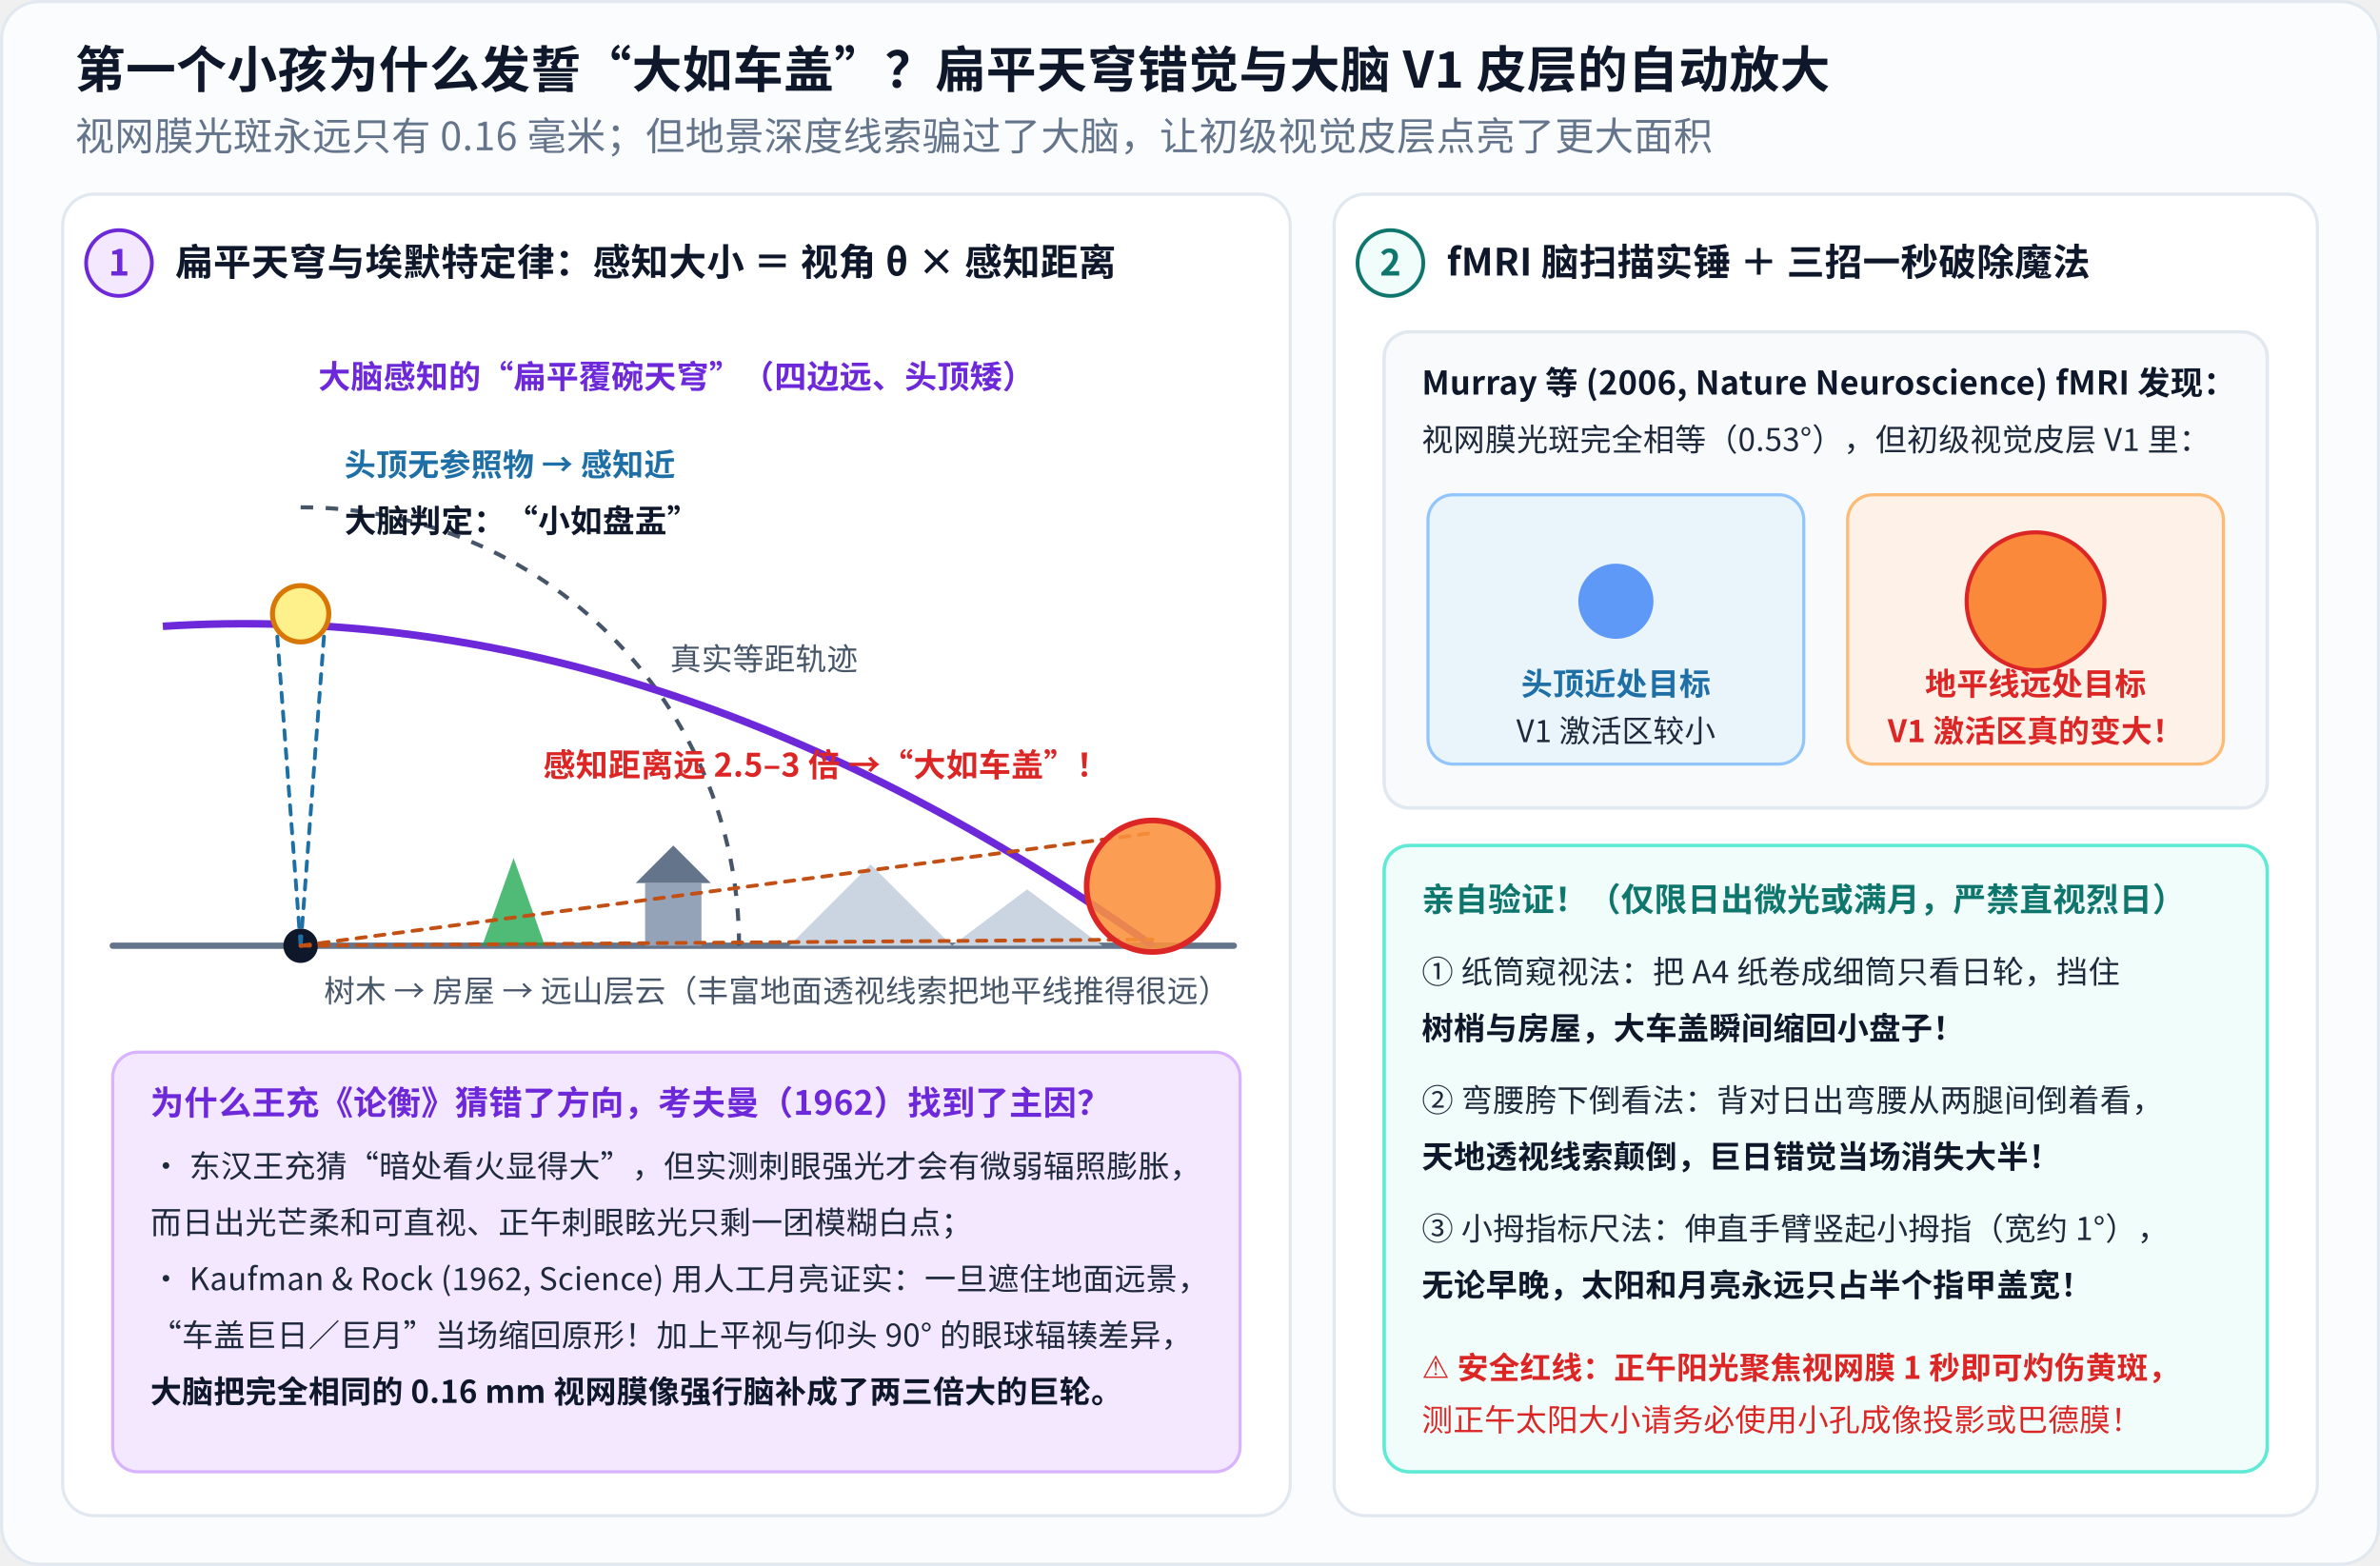
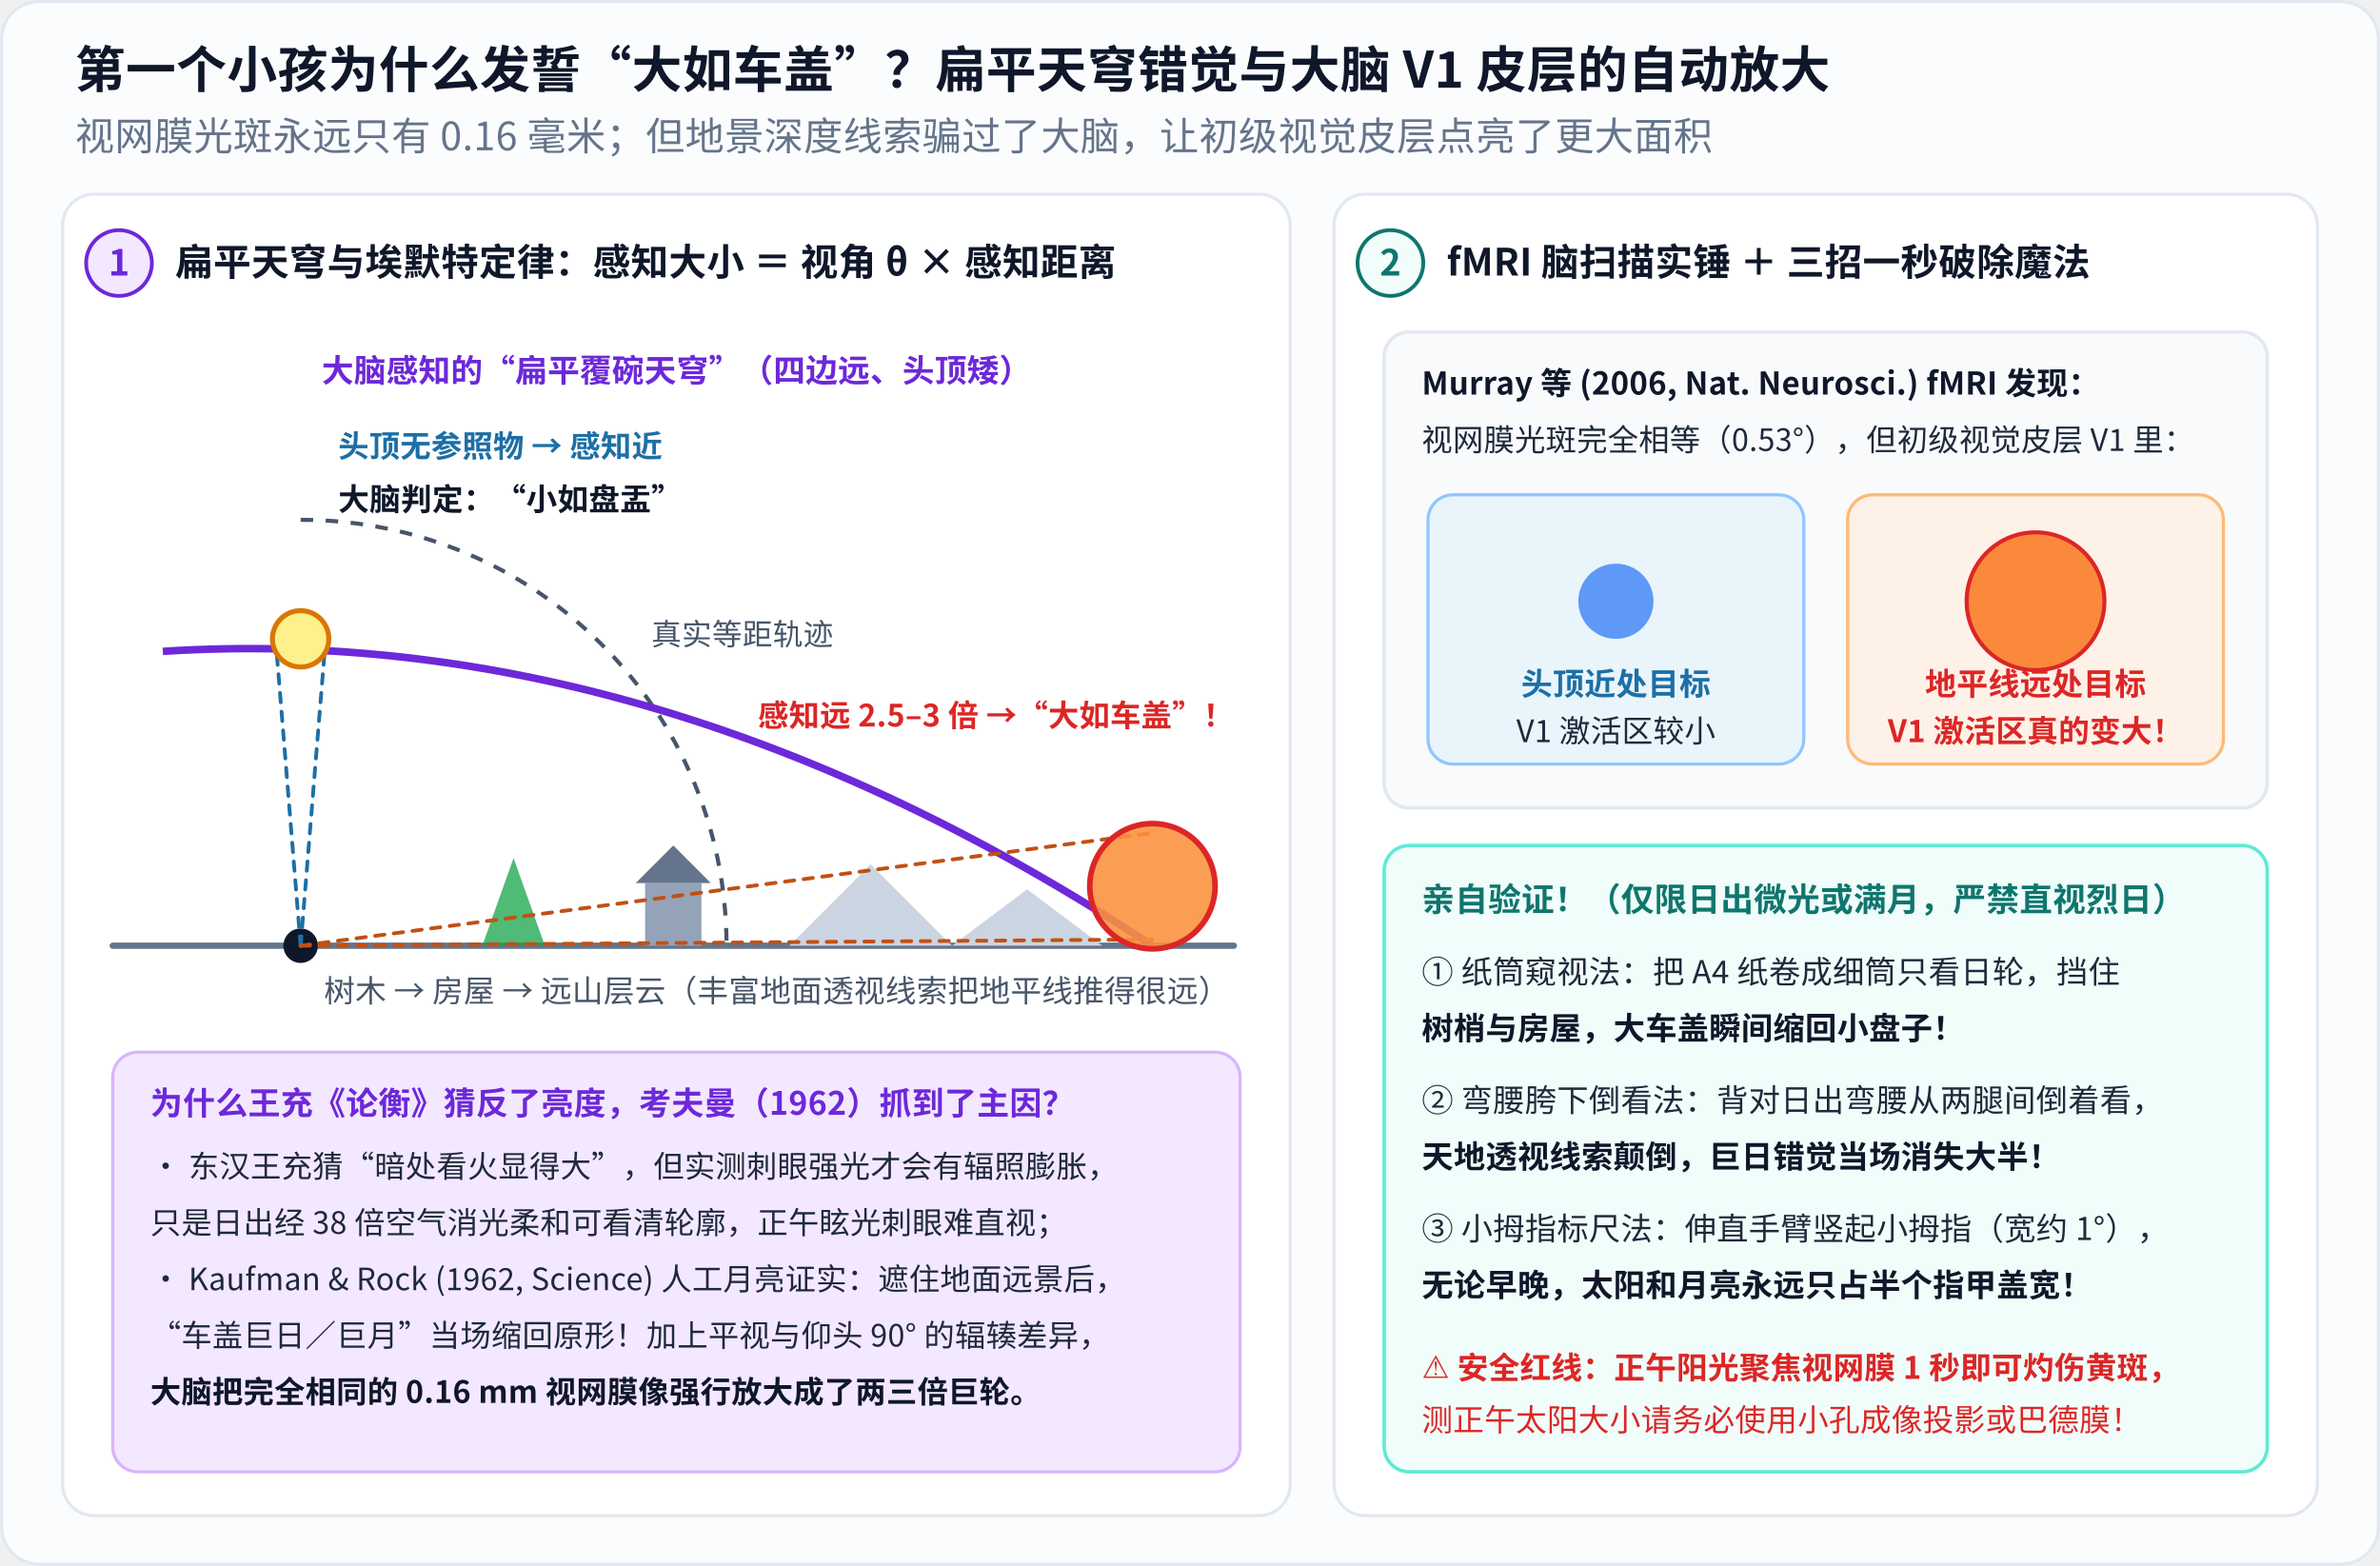
<svg xmlns="http://www.w3.org/2000/svg" width="760" height="500" viewBox="0 0 760 500" role="img" aria-labelledby="title desc" lang="zh-CN">
  <defs>
    <marker id="arr-blue" markerWidth="7" markerHeight="7" refX="6" refY="3.5" orient="auto">
      <path d="M0,0.6 L6.5,3.5 L0,6.4 Z" fill="#1d6fa5" />
    </marker>
    <marker id="arr-orange" markerWidth="7" markerHeight="7" refX="6" refY="3.5" orient="auto">
      <path d="M0,0.6 L6.5,3.5 L0,6.4 Z" fill="#c25014" />
    </marker>
    <marker id="arr-green" markerWidth="7" markerHeight="7" refX="6" refY="3.5" orient="auto">
      <path d="M0,0.6 L6.5,3.5 L0,6.4 Z" fill="#18794e" />
    </marker>
    <marker id="arr-muted" markerWidth="7" markerHeight="7" refX="6" refY="3.5" orient="auto">
      <path d="M0,0.6 L6.5,3.5 L0,6.4 Z" fill="#64748b" />
    </marker>
    <marker id="arr-red" viewBox="0 0 10 10" refX="8" refY="5" markerWidth="6" markerHeight="6" orient="auto-start-reverse">
      <path d="M0,1 L9,5 L0,9 z" fill="#dc2626" />
    </marker>
    <marker id="arr-blue" viewBox="0 0 10 10" refX="8" refY="5" markerWidth="6" markerHeight="6" orient="auto-start-reverse">
      <path d="M0,1 L9,5 L0,9 z" fill="#1d6fa5" />
    </marker>
    <marker id="arr-orange" viewBox="0 0 10 10" refX="8" refY="5" markerWidth="6" markerHeight="6" orient="auto-start-reverse">
      <path d="M0,1 L9,5 L0,9 z" fill="#c25014" />
    </marker>
    <marker id="arr-green" viewBox="0 0 10 10" refX="8" refY="5" markerWidth="6" markerHeight="6" orient="auto-start-reverse">
      <path d="M0,1 L9,5 L0,9 z" fill="#18794e" />
    </marker>
    <marker id="arr-slate" viewBox="0 0 10 10" refX="8" refY="5" markerWidth="6" markerHeight="6" orient="auto-start-reverse">
      <path d="M0,1 L9,5 L0,9 z" fill="#475569" />
    </marker>
  </defs>
  <style>
  text {
    font-family: "PingFang SC", "Hiragino Sans GB", "Microsoft YaHei", "Noto Sans CJK SC", system-ui, sans-serif;
    letter-spacing: 0.01em;
  }
  .mono {
    font-family: ui-monospace, "Cascadia Mono", "Consolas", monospace;
  }
  .halo {
    paint-order: stroke;
    stroke: #ffffff;
    stroke-width: 3.5px;
    stroke-linejoin: round;
  }
</style>
  <rect x="0.5" y="0.5" width="759" height="499" rx="12" fill="#fbfcfd" stroke="#e2e8f0" stroke-width="1" />
  <text x="24" y="28" font-size="16" fill="#0f172a" text-anchor="start" font-weight="700">第一个小孩为什么发誓“大如车盖”？扁平天穹错觉与大脑 V1 皮层的自动放大</text>
  <text x="24" y="48" font-size="12.5" fill="#64748b" text-anchor="start">视网膜光斑永远只有 0.16 毫米；但地景深度线索骗过了大脑，让初级视觉皮层点亮了更大面积</text>
  <rect x="20" y="62" width="392" height="422" rx="10" fill="#ffffff" stroke="#e2e8f0" stroke-width="1" />
  <circle cx="38" cy="84" r="10.5" fill="#f3e8ff" stroke="#6d28d9" stroke-width="1.2" />
  <text x="38" y="88" font-size="11.5" fill="#6d28d9" text-anchor="middle" font-weight="700">1</text>
  <text x="56" y="88" font-size="12.0" fill="#0f172a" text-anchor="start" font-weight="700">扁平天穹与埃默特定律：感知大小 ＝ 视角 θ × 感知距离</text>
  <line x1="36.0" y1="302.0" x2="394.0" y2="302.0" stroke="#64748b" stroke-width="2.0" stroke-linecap="round" />
  <polygon points="154,302 164,274 174,302" fill="#16a34a" opacity="0.75" />
  <rect x="206" y="282" width="18" height="20" fill="#94a3b8" />
  <polygon points="203,282 215,270 227,282" fill="#64748b" />
  <path d="M 252 302 L 278 276 L 304 302 L 328 284 L 352 302 Z" fill="#cbd5e1" />
  <text x="248" y="320" font-size="9.9" fill="#475569" text-anchor="middle">树木 → 房屋 → 远山层云（丰富地面透视线索把地平线推得很远）</text>
-   <path d="M 96 162 A 140 140 0 0 1 236 302" fill="none" stroke="#475569" stroke-width="1.3" stroke-dasharray="4,4" />
-   <text x="214" y="214" font-size="9.9" fill="#475569" text-anchor="start">真实等距轨迹</text>
-   <path d="M 52 200 Q 210 190 368 302" fill="none" stroke="#6d28d9" stroke-width="2.4" />
-   <text x="216" y="124" font-size="10.3" fill="#6d28d9" text-anchor="middle" font-weight="700">大脑感知的“扁平覆碗天穹”（四边远、头顶矮）</text>
+   <path d="M 96 166 A 136 136 0 0 1 232 302" fill="none" stroke="#475569" stroke-width="1.3" stroke-dasharray="4,4" />
+   <text x="208" y="206" font-size="9.6" fill="#475569" text-anchor="start">真实等距轨迹</text>
+   <path d="M 52 208 Q 210 198 368 302" fill="none" stroke="#6d28d9" stroke-width="2.4" />
+   <text x="216" y="122" font-size="10.2" fill="#6d28d9" text-anchor="middle" font-weight="700">大脑感知的“扁平覆碗天穹”（四边远、头顶矮）</text>
  <circle cx="96" cy="302" r="5.5" fill="#0f172a" />
-   <line x1="96.0" y1="302.0" x2="88.0" y2="196.0" stroke="#1d6fa5" stroke-width="1.2" stroke-linecap="round" stroke-dasharray="3,3" />
-   <line x1="96.0" y1="302.0" x2="104.0" y2="196.0" stroke="#1d6fa5" stroke-width="1.2" stroke-linecap="round" stroke-dasharray="3,3" />
-   <circle cx="96" cy="196" r="9" fill="#fef08a" stroke="#d97706" stroke-width="1.6" />
-   <text x="110" y="152" font-size="10.0" fill="#1d6fa5" text-anchor="start" font-weight="600">头顶无参照物 → 感知近</text>
-   <text x="110" y="170" font-size="10.2" fill="#0f172a" text-anchor="start" font-weight="700">大脑判定：“小如盘盂”</text>
+   <line x1="96.0" y1="302.0" x2="88.0" y2="204.0" stroke="#1d6fa5" stroke-width="1.2" stroke-linecap="round" stroke-dasharray="3,3" />
+   <line x1="96.0" y1="302.0" x2="104.0" y2="204.0" stroke="#1d6fa5" stroke-width="1.2" stroke-linecap="round" stroke-dasharray="3,3" />
+   <circle cx="96" cy="204" r="9" fill="#fef08a" stroke="#d97706" stroke-width="1.6" />
+   <text x="108" y="146" font-size="9.8" fill="#1d6fa5" text-anchor="start" font-weight="600">头顶无参照物 → 感知近</text>
+   <text x="108" y="163" font-size="9.9" fill="#0f172a" text-anchor="start" font-weight="700">大脑判定：“小如盘盂”</text>
  <line x1="96.0" y1="302.0" x2="368.0" y2="266.0" stroke="#c25014" stroke-width="1.2" stroke-linecap="round" stroke-dasharray="3,3" />
  <line x1="96.0" y1="302.0" x2="368.0" y2="300.0" stroke="#c25014" stroke-width="1.2" stroke-linecap="round" stroke-dasharray="3,3" />
-   <circle cx="368" cy="283" r="21" fill="#fb923c" fill-opacity="0.88" stroke="#dc2626" stroke-width="1.8" />
-   <text x="354" y="248" font-size="10.3" fill="#dc2626" text-anchor="end" font-weight="700">感知距离远 2.5–3 倍 →“大如车盖”！</text>
+   <circle cx="368" cy="283" r="20" fill="#fb923c" fill-opacity="0.88" stroke="#dc2626" stroke-width="1.8" />
+   <text x="394" y="232" font-size="9.8" fill="#dc2626" text-anchor="end" font-weight="700">感知远 2.5–3 倍 →“大如车盖”！</text>
  <rect x="36" y="336" width="360" height="134" rx="8" fill="#f3e8ff" stroke="#d8b4fe" stroke-width="1.0" />
-   <text x="48" y="356" font-size="10.7" fill="#6d28d9" text-anchor="start" font-weight="700">为什么王充《论衡》猜错了方向，考夫曼（1962）找到了主因？</text>
-   <text x="48" y="376" font-size="10.0" fill="#1e293b" text-anchor="start">• 东汉王充猜“暗处看火显得大”，但实测刺眼强光才会有微弱辐照膨胀，</text>
-   <text x="48" y="394" font-size="10.0" fill="#1e293b" text-anchor="start">  而日出光芒柔和可直视、正午刺眼眩光只剩一团模糊白点；</text>
-   <text x="48" y="412" font-size="10.0" fill="#1e293b" text-anchor="start">• Kaufman &amp; Rock (1962, Science) 用人工月亮证实：一旦遮住地面远景，</text>
-   <text x="48" y="430" font-size="10.0" fill="#1e293b" text-anchor="start">  “车盖巨日／巨月”当场缩回原形！加上平视与仰头 90° 的眼球辐辏差异，</text>
-   <text x="48" y="448" font-size="10.0" fill="#0f172a" text-anchor="start" font-weight="600">  大脑把完全相同的 0.16 mm 视网膜像强行脑补成了两三倍大的巨轮。</text>
+   <text x="48" y="356" font-size="10.3" fill="#6d28d9" text-anchor="start" font-weight="700">为什么王充《论衡》猜反了亮度，考夫曼（1962）抓到了主因？</text>
+   <text x="48" y="376" font-size="9.8" fill="#1e293b" text-anchor="start">• 东汉王充猜“暗处看火显得大”，但实测刺眼强光才会有辐照膨胀，</text>
+   <text x="48" y="394" font-size="9.8" fill="#1e293b" text-anchor="start">  只是日出经 38 倍空气消光柔和可看清轮廓，正午眩光刺眼难直视；</text>
+   <text x="48" y="412" font-size="9.8" fill="#1e293b" text-anchor="start">• Kaufman &amp; Rock (1962, Science) 人工月亮证实：遮住地面远景后，</text>
+   <text x="48" y="430" font-size="9.8" fill="#1e293b" text-anchor="start">  “车盖巨日／巨月”当场缩回原形！加上平视与仰头 90° 的辐辏差异，</text>
+   <text x="48" y="448" font-size="9.8" fill="#0f172a" text-anchor="start" font-weight="600">  大脑把完全相同的 0.16 mm 视网膜像强行放大成了两三倍巨轮。</text>
  <rect x="426" y="62" width="314" height="422" rx="10" fill="#ffffff" stroke="#e2e8f0" stroke-width="1" />
  <circle cx="444" cy="84" r="10.5" fill="#f0fdfa" stroke="#0f766e" stroke-width="1.2" />
  <text x="444" y="88" font-size="11.5" fill="#0f766e" text-anchor="middle" font-weight="700">2</text>
  <text x="462" y="88" font-size="12.0" fill="#0f172a" text-anchor="start" font-weight="700">fMRI 脑扫描实锤 ＋ 三招一秒破除魔法</text>
  <rect x="442" y="106" width="282" height="152" rx="8" fill="#f8fafc" stroke="#e2e8f0" stroke-width="1.1" />
-   <text x="454" y="126" font-size="10.4" fill="#0f172a" text-anchor="start" font-weight="700">Murray 等 (2006, Nature Neuroscience) fMRI 发现：</text>
-   <text x="454" y="144" font-size="10.0" fill="#1e293b" text-anchor="start">视网膜光斑完全相等（0.53°），但初级视觉皮层 V1 里：</text>
+   <text x="454" y="126" font-size="10.0" fill="#0f172a" text-anchor="start" font-weight="700">Murray 等 (2006, Nat. Neurosci.) fMRI 发现：</text>
+   <text x="454" y="144" font-size="9.8" fill="#1e293b" text-anchor="start">视网膜光斑完全相等（0.53°），但初级视觉皮层 V1 里：</text>
  <rect x="456" y="158" width="120" height="86" rx="8" fill="#eaf4fb" stroke="#93c5fd" stroke-width="1" />
  <circle cx="516" cy="192" r="12" fill="#3b82f6" fill-opacity="0.8" />
  <text x="516" y="222" font-size="10.0" fill="#1d6fa5" text-anchor="middle" font-weight="700">头顶近处目标</text>
  <text x="516" y="237" font-size="9.9" fill="#1e293b" text-anchor="middle">V1 激活区较小</text>
  <rect x="590" y="158" width="120" height="86" rx="8" fill="#fef1e8" stroke="#fdba74" stroke-width="1" />
  <circle cx="650" cy="192" r="22" fill="#f97316" fill-opacity="0.82" stroke="#dc2626" stroke-width="1.3" />
  <text x="650" y="222" font-size="10.0" fill="#dc2626" text-anchor="middle" font-weight="700">地平线远处目标</text>
  <text x="650" y="237" font-size="9.9" fill="#dc2626" text-anchor="middle" font-weight="700">V1 激活区真的变大！</text>
  <rect x="442" y="270" width="282" height="200" rx="8" fill="#f0fdfa" stroke="#5eead4" stroke-width="1.1" />
  <text x="454" y="291" font-size="10.5" fill="#0f766e" text-anchor="start" font-weight="700">亲自验证！（仅限日出微光或满月，严禁直视烈日）</text>
  <text x="454" y="314" font-size="10.1" fill="#1e293b" text-anchor="start">① 纸筒窥视法：把 A4 纸卷成细筒只看日轮，挡住</text>
  <text x="454" y="332" font-size="10.1" fill="#0f172a" text-anchor="start" font-weight="600">   树梢与房屋，大车盖瞬间缩回小盘子！</text>
  <text x="454" y="355" font-size="10.1" fill="#1e293b" text-anchor="start">② 弯腰胯下倒看法：背对日出弯腰从两腿间倒着看，</text>
  <text x="454" y="373" font-size="10.1" fill="#0f172a" text-anchor="start" font-weight="600">   天地透视线索颠倒，巨日错觉当场消失大半！</text>
  <text x="454" y="396" font-size="10.1" fill="#1e293b" text-anchor="start">③ 小拇指标尺法：伸直手臂竖起小拇指（宽约 1°），</text>
  <text x="454" y="414" font-size="10.1" fill="#0f172a" text-anchor="start" font-weight="600">   无论早晚，太阳和月亮永远只占半个指甲盖宽！</text>
  <text x="454" y="440" font-size="9.9" fill="#dc2626" text-anchor="start" font-weight="700">⚠️ 安全红线：正午阳光聚焦视网膜 1 秒即可灼伤黄斑，</text>
  <text x="454" y="457" font-size="9.9" fill="#dc2626" text-anchor="start">   测正午太阳大小请务必使用小孔成像投影或巴德膜！</text>
</svg>
